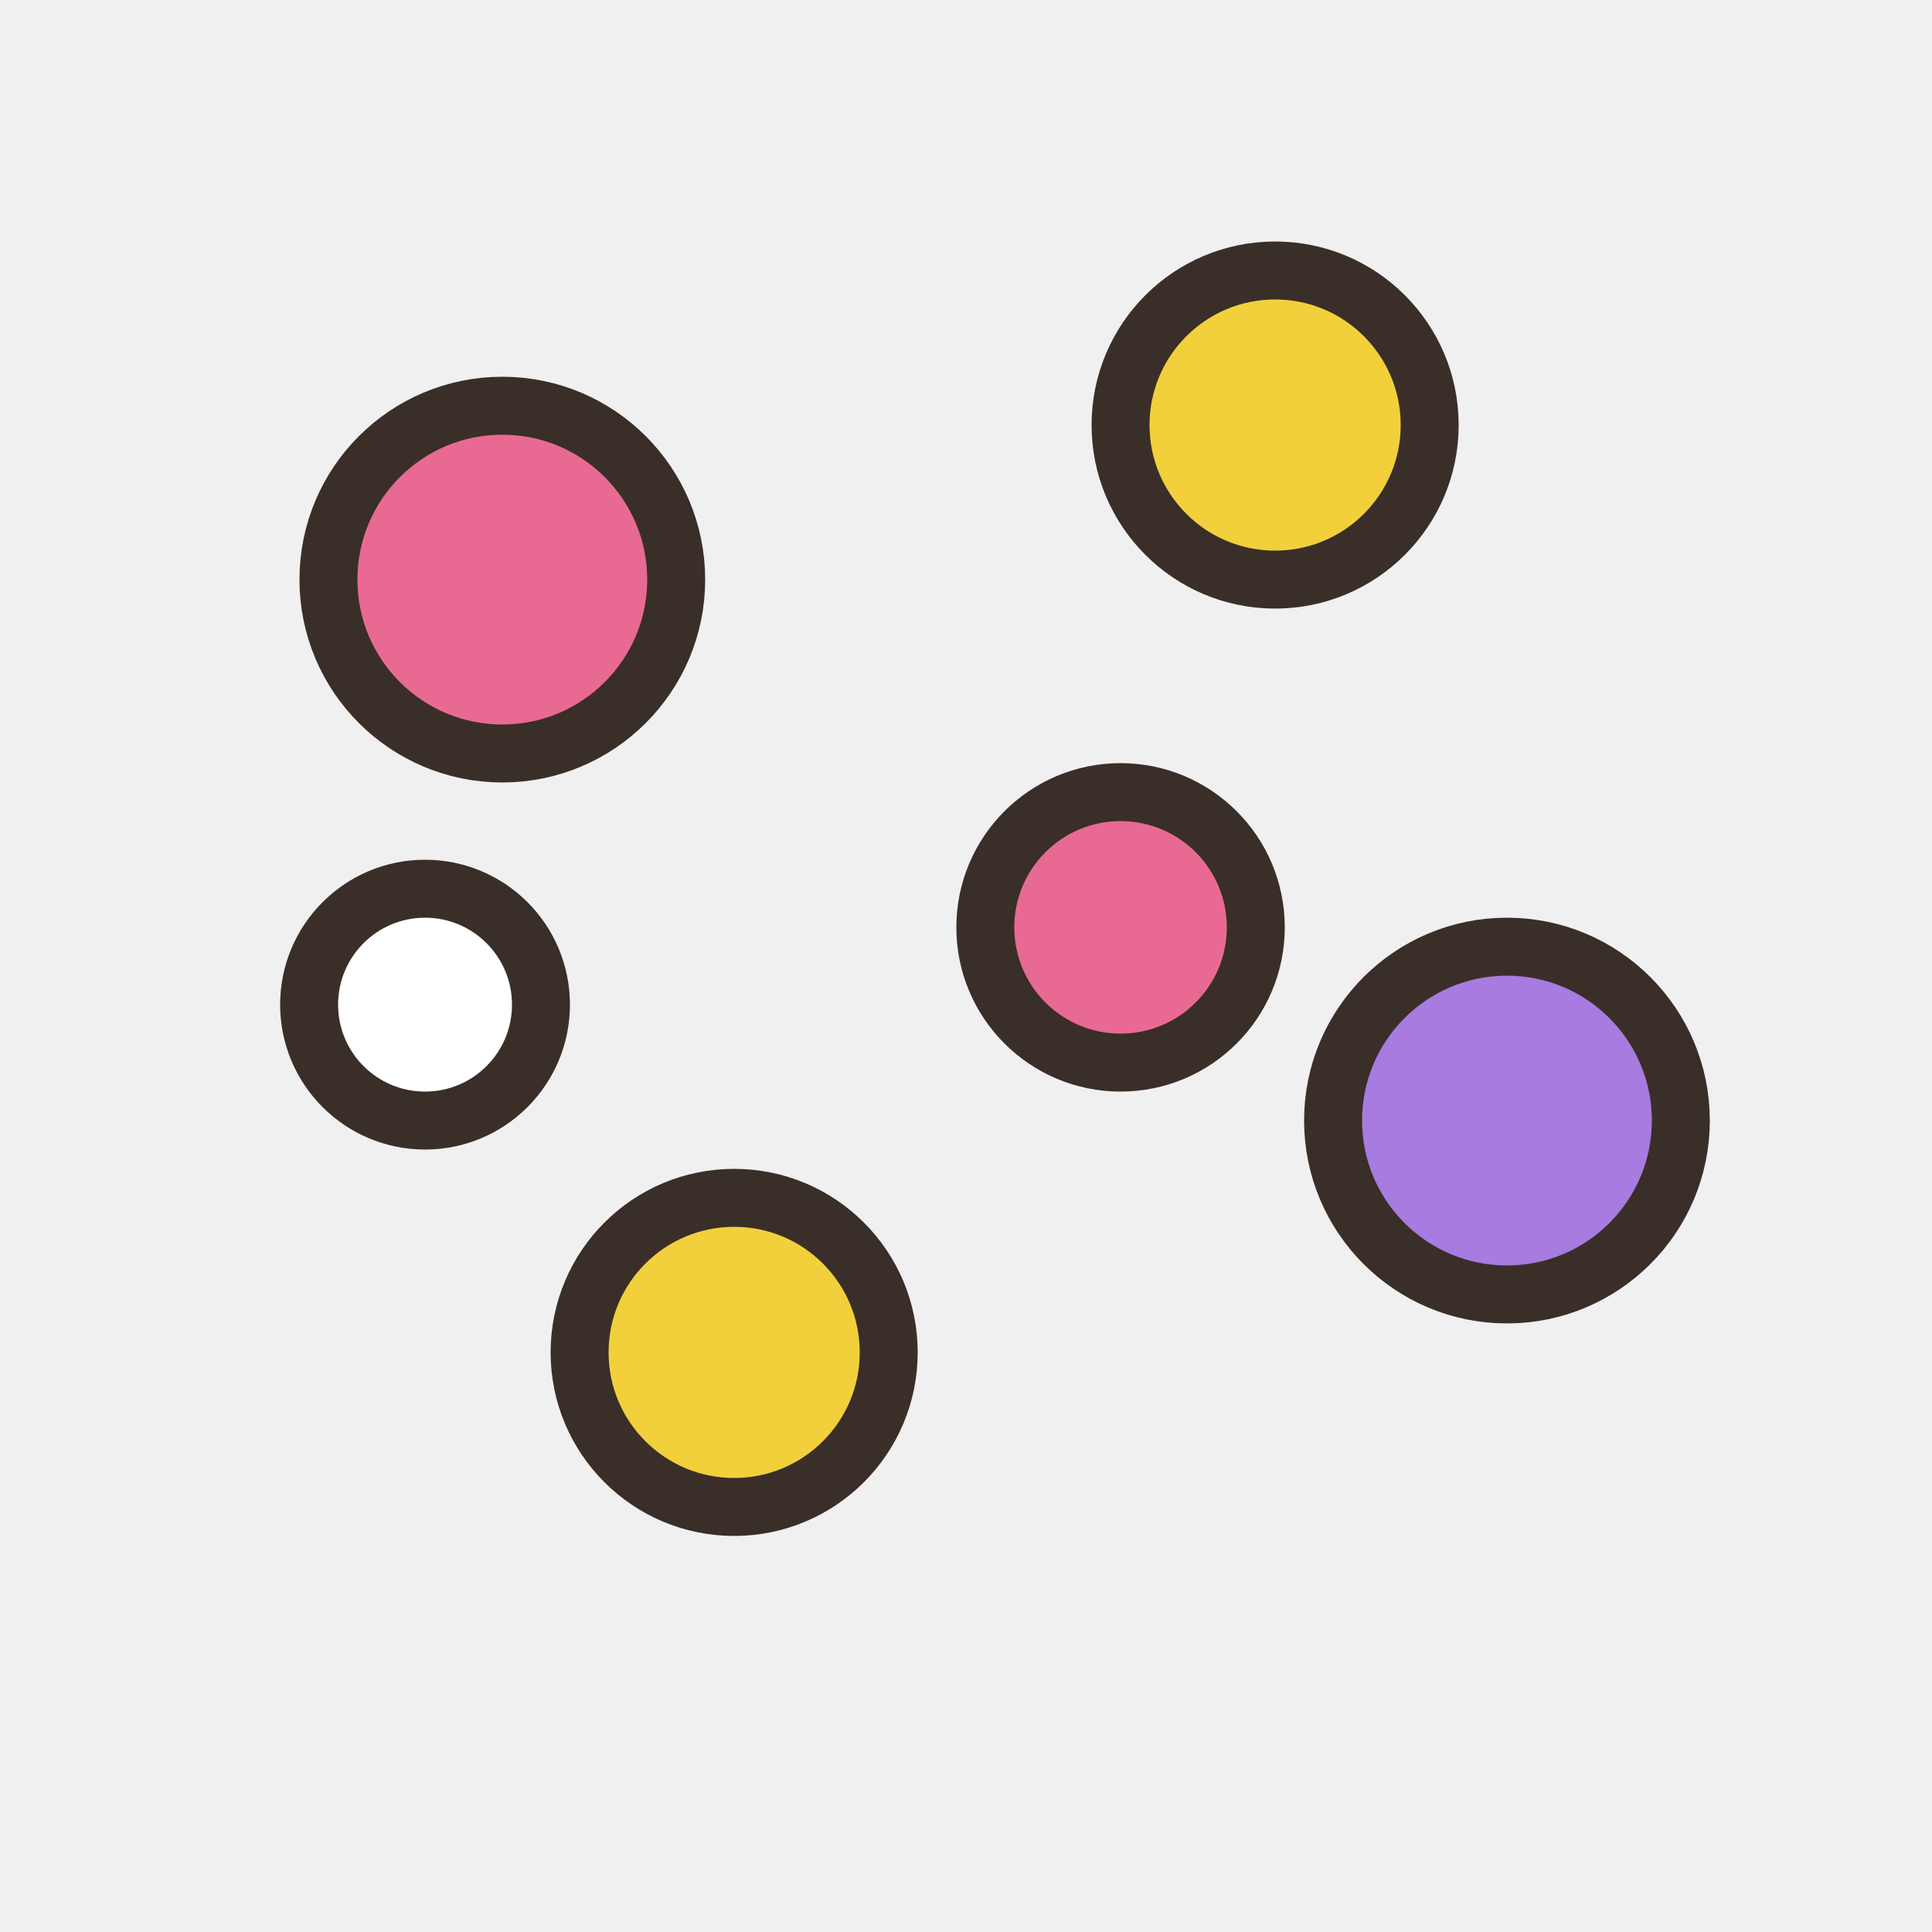
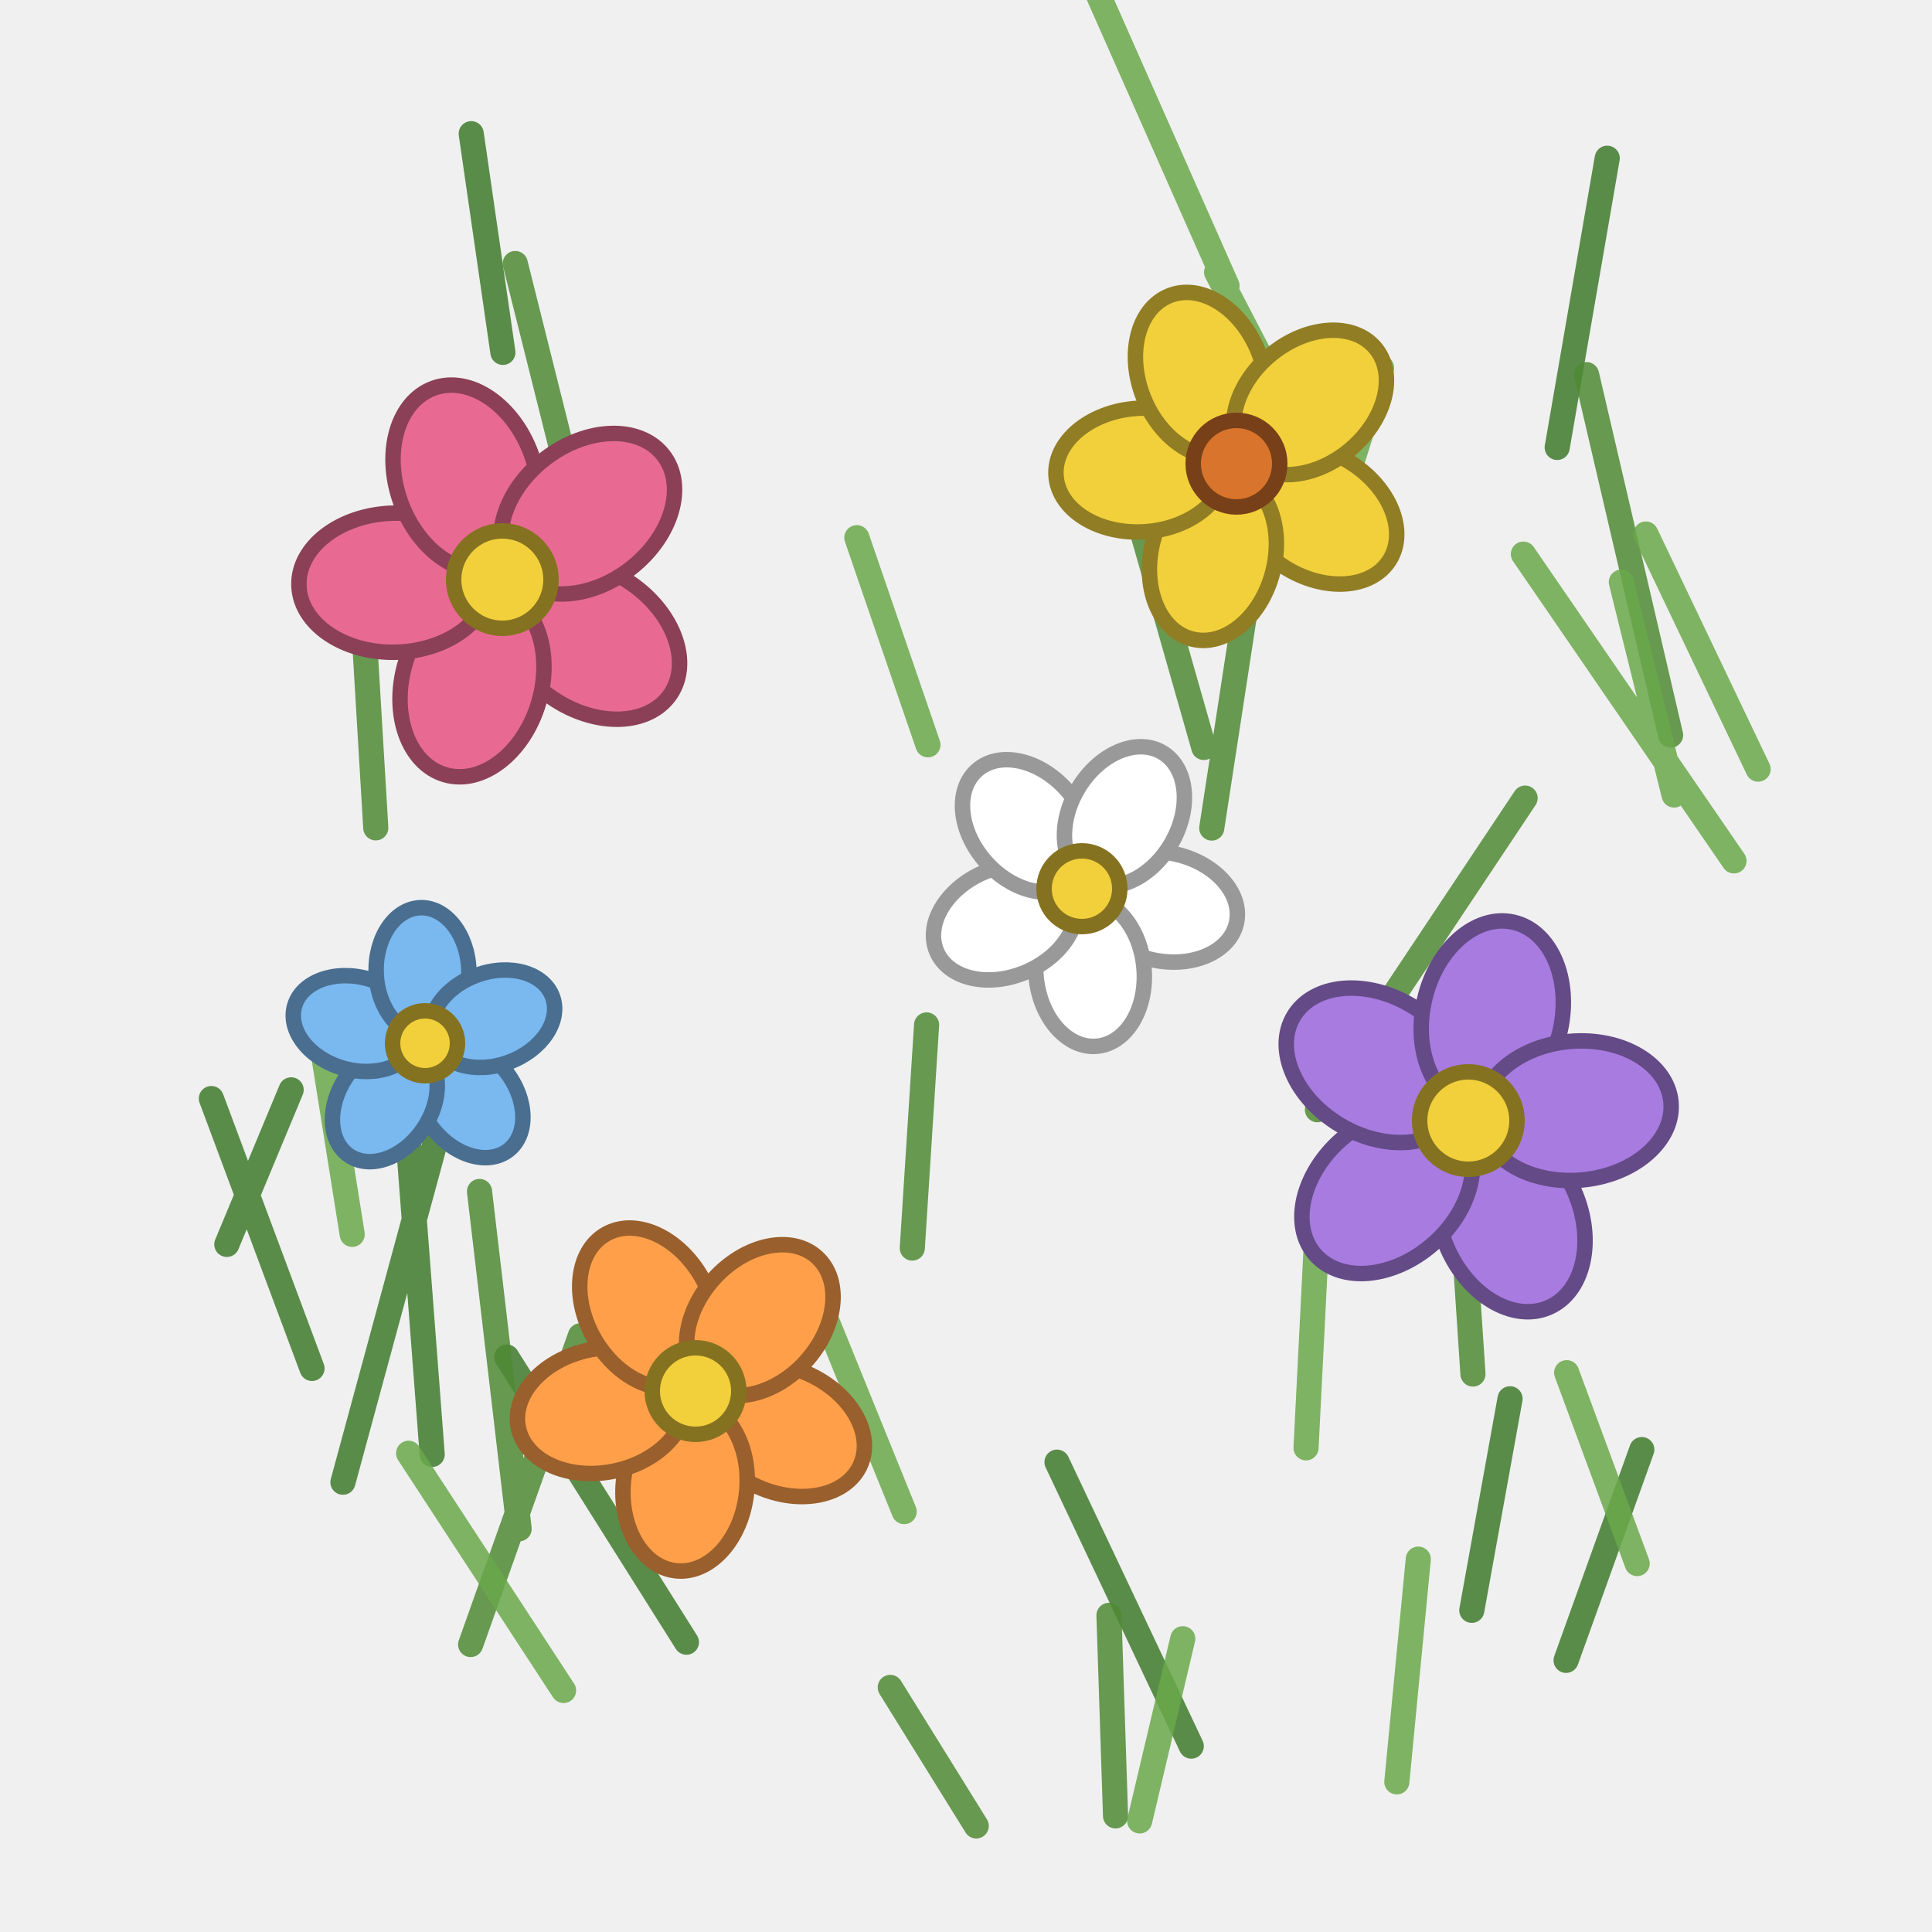
- <svg xmlns="http://www.w3.org/2000/svg" viewBox="0 0 100 100" width="100" height="100">
-   <g stroke="#3a2e28" stroke-width="3" stroke-linejoin="round" stroke-linecap="round">
-     <circle cx="26" cy="30" r="9" fill="#e86a92" />
-     <circle cx="66" cy="22" r="8" fill="#f2d03b" />
-     <circle cx="78" cy="58" r="9" fill="#a77be0" />
-     <circle cx="38" cy="70" r="8" fill="#f2d03b" />
-     <circle cx="58" cy="48" r="7" fill="#e86a92" />
-     <circle cx="22" cy="52" r="6" fill="#ffffff" />
-   </g>
+ <svg xmlns="http://www.w3.org/2000/svg" viewBox="0 0 100 100" width="100" height="100" stroke-linejoin="round" stroke-linecap="round">
+   <path d="M11.74 64.41l3.33 -8M76.18 83.35l1.98 -10.95M16.15 70.83l-5.21 -13.97M17.75 76.72l5.08 -18.71M61.66 90.38l-6.95 -14.7M35.53 85l-9.3 -14.76M26.03 18.24l-1.64 -11.32M22.37 75.28l-1.26 -16.52M80.6 23.16l2.59 -14.97M81.06 85.94l3.92 -10.91" stroke="#3f7a2c" stroke-width="1.3" fill="none" opacity="0.85" />
+   <path d="M30.53 29.05l-3.86 -15.41M86.47 38.05l-4.35 -18.66M57.74 93.99l-0.34 -10.38M26.87 79.13l-2.05 -17.46M76.24 71.12l-0.96 -14.49M47.22 64.6l0.74 -11.55M24.36 85.12l5.68 -15.98M50.53 94.51l-4.45 -7.17M62.31 38.69l-3.6 -12.62M62.72 42.86l2 -13.02M68.19 57.44l10.75 -16.13M19.45 42.85l-0.85 -14.25" stroke="#4f8a34" stroke-width="1.3" fill="none" opacity="0.85" />
+   <path d="M67.31 22.44l-4.34 -8.35M58.99 94.25l2.23 -9.43M18.23 63.89l-1.43 -8.96M68.32 29.16l3.19 -10.12M63.51 14.79l-7.47 -16.88M72.3 92.23l1.11 -11.53M89.75 44.56l-10.9 -15.88M29.17 87.5l-8.02 -12.28M48.03 38.55l-3.68 -10.72M46.8 78.24l-4.17 -10.28M91 39.81l-5.81 -12.17M67.6 74.94l0.66 -13.08M84.74 80.93l-3.65 -9.88M86.65 41.15l-2.73 -11.02" stroke="#6aa84a" stroke-width="1.3" fill="none" opacity="0.85" />
+   <ellipse cx="30.61" cy="33.15" rx="4.95" ry="3.6" fill="#e86a92" stroke="#8b4058" stroke-width="0.8" transform="rotate(34.35 30.61 33.15)" />
+   <ellipse cx="24.43" cy="35.35" rx="4.95" ry="3.6" fill="#e86a92" stroke="#8b4058" stroke-width="0.8" transform="rotate(106.35 24.43 35.35)" />
+   <ellipse cx="20.42" cy="30.16" rx="4.95" ry="3.6" fill="#e86a92" stroke="#8b4058" stroke-width="0.8" transform="rotate(178.35 20.42 30.16)" />
+   <ellipse cx="24.12" cy="24.75" rx="4.95" ry="3.6" fill="#e86a92" stroke="#8b4058" stroke-width="0.8" transform="rotate(250.35 24.12 24.75)" />
+   <ellipse cx="30.42" cy="26.59" rx="4.95" ry="3.6" fill="#e86a92" stroke="#8b4058" stroke-width="0.8" transform="rotate(322.35 30.42 26.59)" />
+   <circle cx="26" cy="30" r="2.52" fill="#f2d03b" stroke="#857220" stroke-width="0.8" />
+   <ellipse cx="68.2" cy="26.65" rx="4.4" ry="3.2" fill="#f2d03b" stroke="#917d23" stroke-width="0.8" transform="rotate(32.24 68.2 26.65)" />
+   <ellipse cx="62.78" cy="28.81" rx="4.4" ry="3.2" fill="#f2d03b" stroke="#917d23" stroke-width="0.8" transform="rotate(104.24 62.78 28.81)" />
+   <ellipse cx="59.05" cy="24.33" rx="4.4" ry="3.2" fill="#f2d03b" stroke="#917d23" stroke-width="0.8" transform="rotate(176.24 59.05 24.33)" />
+   <ellipse cx="62.16" cy="19.39" rx="4.4" ry="3.2" fill="#f2d03b" stroke="#917d23" stroke-width="0.8" transform="rotate(248.24 62.16 19.39)" />
+   <ellipse cx="67.81" cy="20.83" rx="4.4" ry="3.2" fill="#f2d03b" stroke="#917d23" stroke-width="0.8" transform="rotate(320.24 67.81 20.83)" />
+   <circle cx="64" cy="24" r="2.24" fill="#d9742c" stroke="#774018" stroke-width="0.8" />
+   <ellipse cx="78.2" cy="63.13" rx="4.95" ry="3.6" fill="#a77be0" stroke="#644a86" stroke-width="0.8" transform="rotate(66.79 78.2 63.13)" />
+   <ellipse cx="71.8" cy="61.68" rx="4.95" ry="3.6" fill="#a77be0" stroke="#644a86" stroke-width="0.8" transform="rotate(138.79 71.8 61.68)" />
+   <ellipse cx="71.21" cy="55.14" rx="4.95" ry="3.6" fill="#a77be0" stroke="#644a86" stroke-width="0.8" transform="rotate(210.79 71.21 55.14)" />
+   <ellipse cx="77.24" cy="52.56" rx="4.95" ry="3.6" fill="#a77be0" stroke="#644a86" stroke-width="0.8" transform="rotate(282.79 77.24 52.56)" />
+   <ellipse cx="81.56" cy="57.49" rx="4.95" ry="3.6" fill="#a77be0" stroke="#644a86" stroke-width="0.8" transform="rotate(354.79 81.56 57.49)" />
+   <circle cx="76" cy="58" r="2.52" fill="#f2d03b" stroke="#857220" stroke-width="0.8" />
+   <ellipse cx="40.52" cy="74.03" rx="4.4" ry="3.2" fill="#ff9f4a" stroke="#995f2c" stroke-width="0.8" transform="rotate(24.22 40.52 74.03)" />
+   <ellipse cx="35.46" cy="76.93" rx="4.4" ry="3.2" fill="#ff9f4a" stroke="#995f2c" stroke-width="0.8" transform="rotate(96.22 35.46 76.93)" />
+   <ellipse cx="31.14" cy="73.01" rx="4.4" ry="3.2" fill="#ff9f4a" stroke="#995f2c" stroke-width="0.8" transform="rotate(168.22 31.14 73.01)" />
+   <ellipse cx="33.54" cy="67.7" rx="4.4" ry="3.2" fill="#ff9f4a" stroke="#995f2c" stroke-width="0.8" transform="rotate(240.22 33.54 67.7)" />
+   <ellipse cx="39.33" cy="68.33" rx="4.4" ry="3.2" fill="#ff9f4a" stroke="#995f2c" stroke-width="0.8" transform="rotate(312.22 39.33 68.33)" />
+   <circle cx="36" cy="72" r="2.24" fill="#f2d03b" stroke="#857220" stroke-width="0.8" />
+   <ellipse cx="60.24" cy="46.94" rx="3.85" ry="2.8" fill="#ffffff" stroke="#999999" stroke-width="0.8" transform="rotate(12.51 60.24 46.94)" />
+   <ellipse cx="56.42" cy="50.32" rx="3.85" ry="2.8" fill="#ffffff" stroke="#999999" stroke-width="0.8" transform="rotate(84.51 56.42 50.32)" />
+   <ellipse cx="52.02" cy="47.73" rx="3.85" ry="2.8" fill="#ffffff" stroke="#999999" stroke-width="0.8" transform="rotate(156.51 52.02 47.73)" />
+   <ellipse cx="53.12" cy="42.75" rx="3.85" ry="2.8" fill="#ffffff" stroke="#999999" stroke-width="0.8" transform="rotate(228.51 53.12 42.75)" />
+   <ellipse cx="58.2" cy="42.26" rx="3.85" ry="2.8" fill="#ffffff" stroke="#999999" stroke-width="0.8" transform="rotate(300.51 58.2 42.26)" />
+   <circle cx="56" cy="46" r="1.96" fill="#f2d03b" stroke="#857220" stroke-width="0.8" />
+   <ellipse cx="24.29" cy="56.93" rx="3.3" ry="2.4" fill="#7ab8f0" stroke="#496e90" stroke-width="0.8" transform="rotate(51.99 24.29 56.93)" />
+   <ellipse cx="19.92" cy="57.08" rx="3.3" ry="2.4" fill="#7ab8f0" stroke="#496e90" stroke-width="0.8" transform="rotate(123.99 19.92 57.08)" />
+   <ellipse cx="18.42" cy="52.98" rx="3.3" ry="2.4" fill="#7ab8f0" stroke="#496e90" stroke-width="0.8" transform="rotate(195.99 18.42 52.98)" />
+   <ellipse cx="21.87" cy="50.28" rx="3.3" ry="2.4" fill="#7ab8f0" stroke="#496e90" stroke-width="0.8" transform="rotate(267.99 21.87 50.28)" />
+   <ellipse cx="25.5" cy="52.73" rx="3.3" ry="2.4" fill="#7ab8f0" stroke="#496e90" stroke-width="0.8" transform="rotate(339.99 25.5 52.73)" />
+   <circle cx="22" cy="54" r="1.68" fill="#f2d03b" stroke="#857220" stroke-width="0.8" />
</svg>
